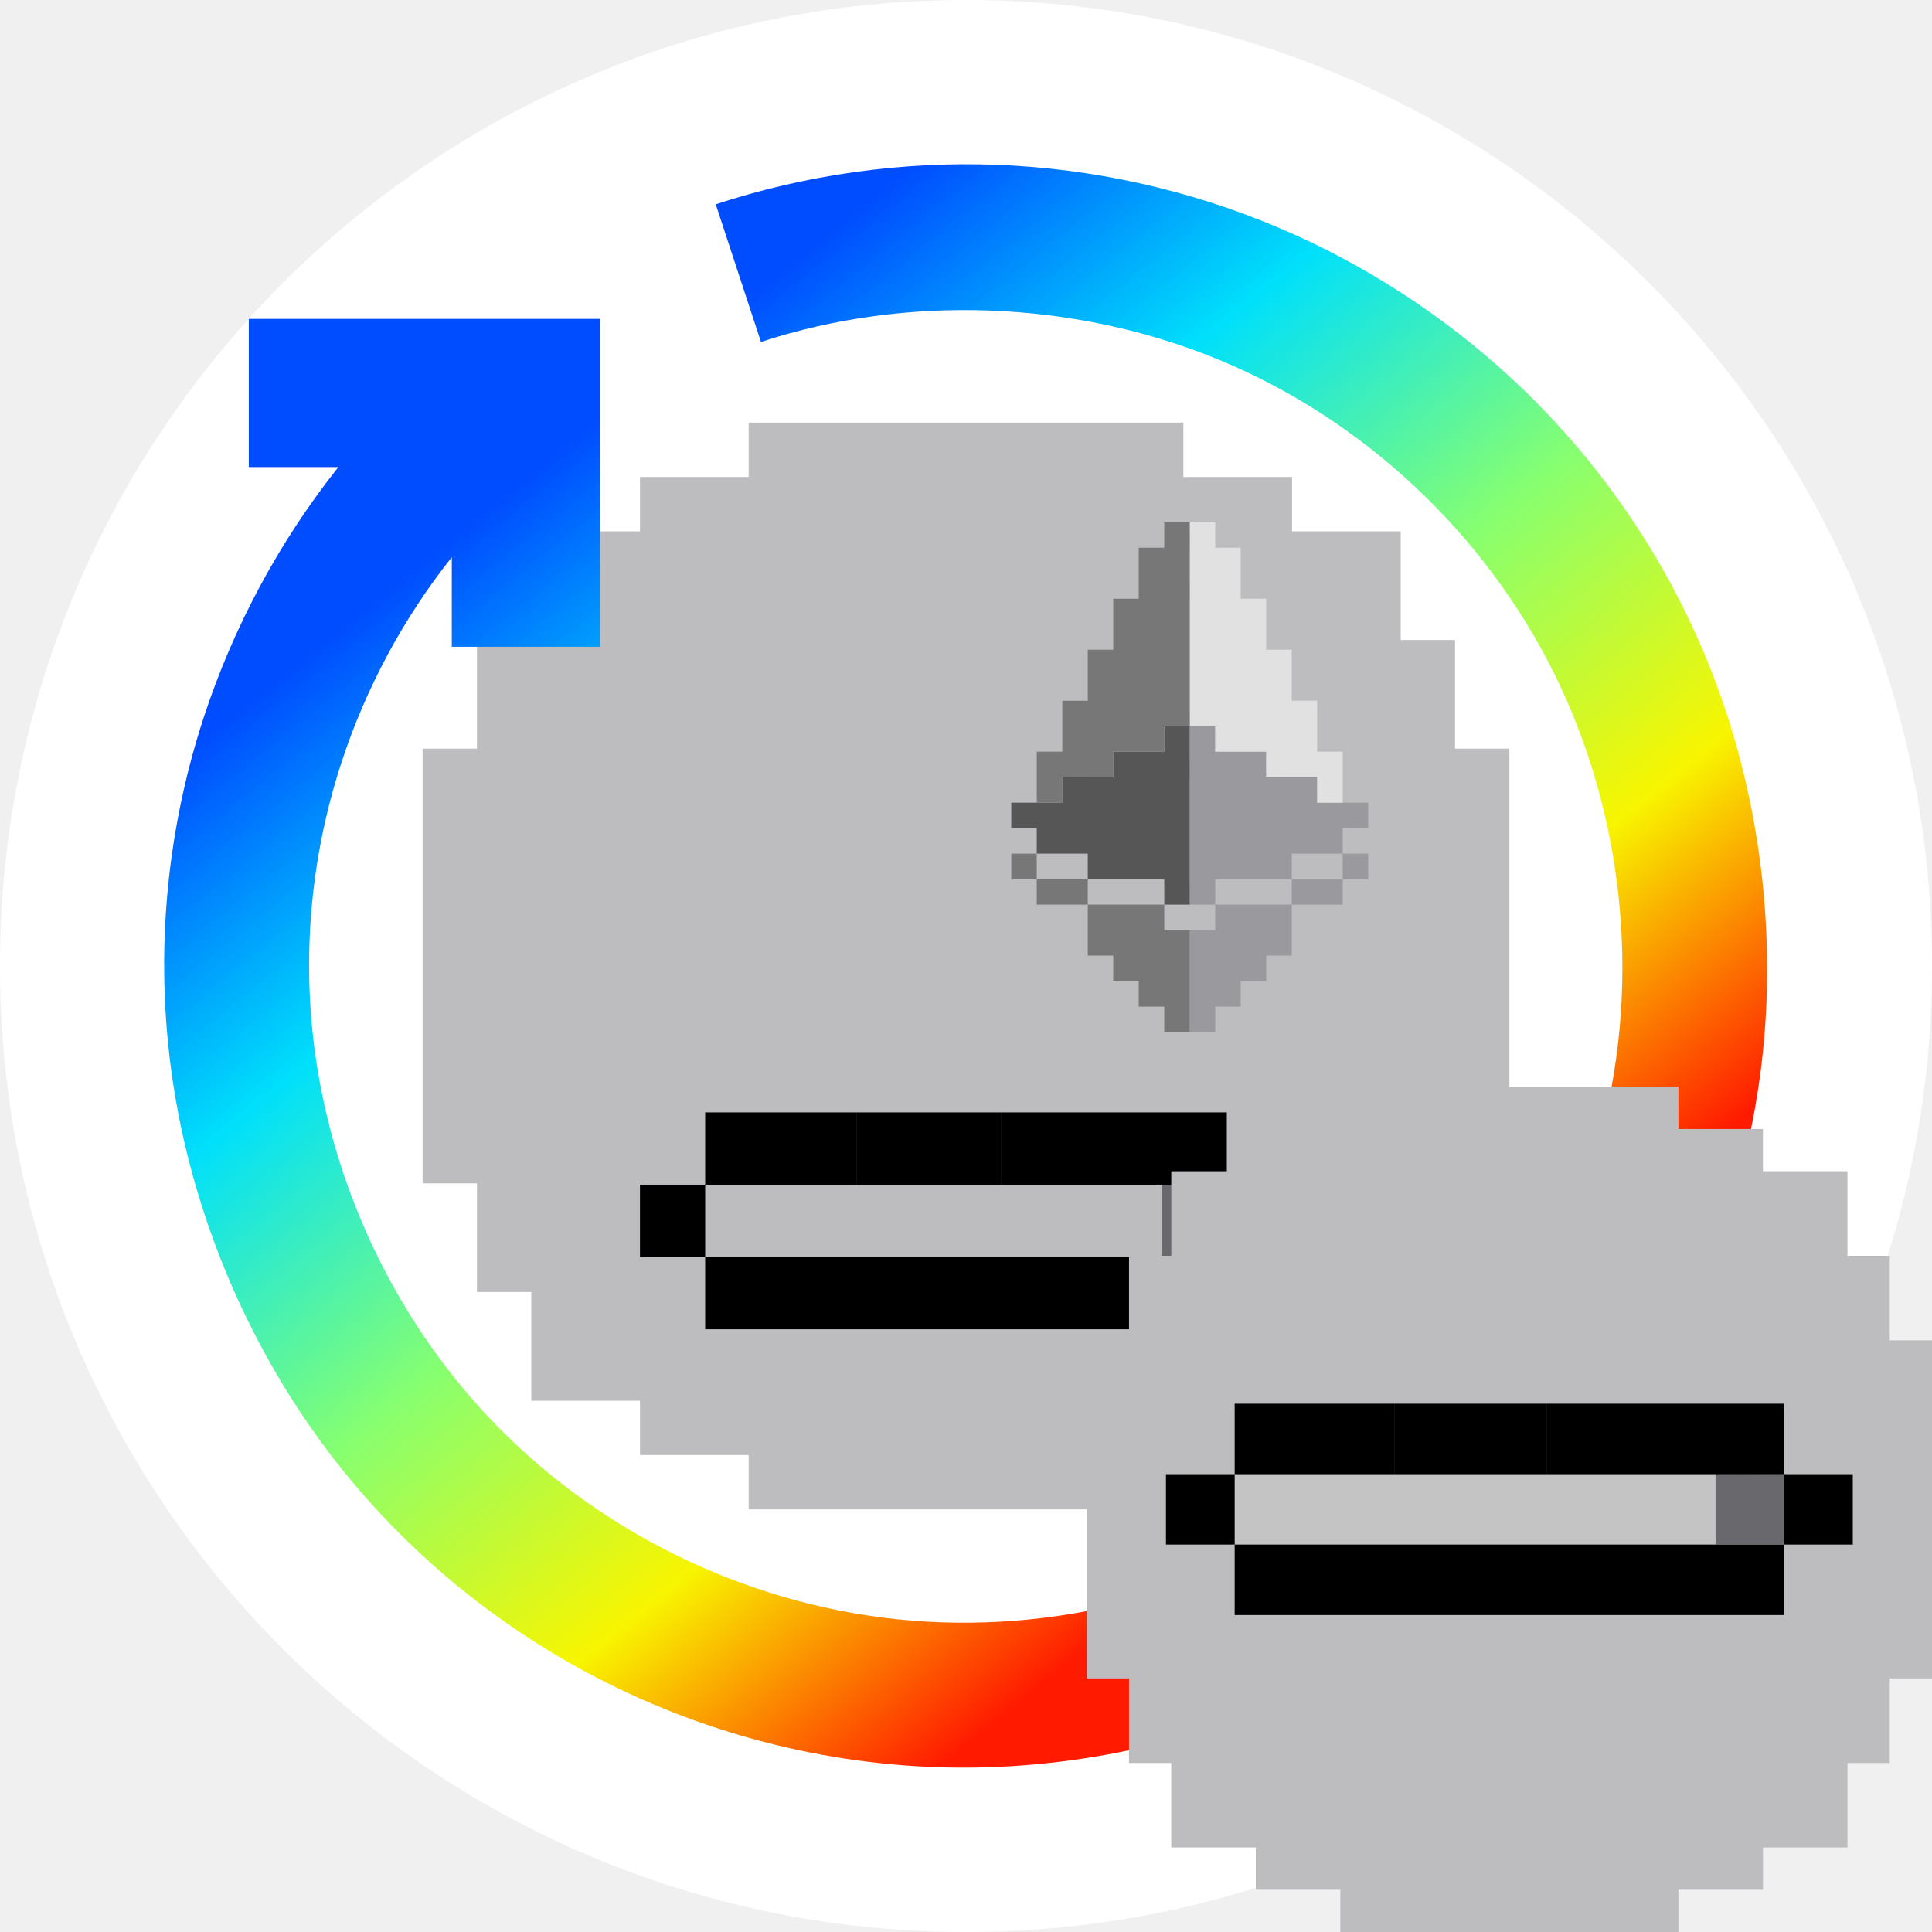
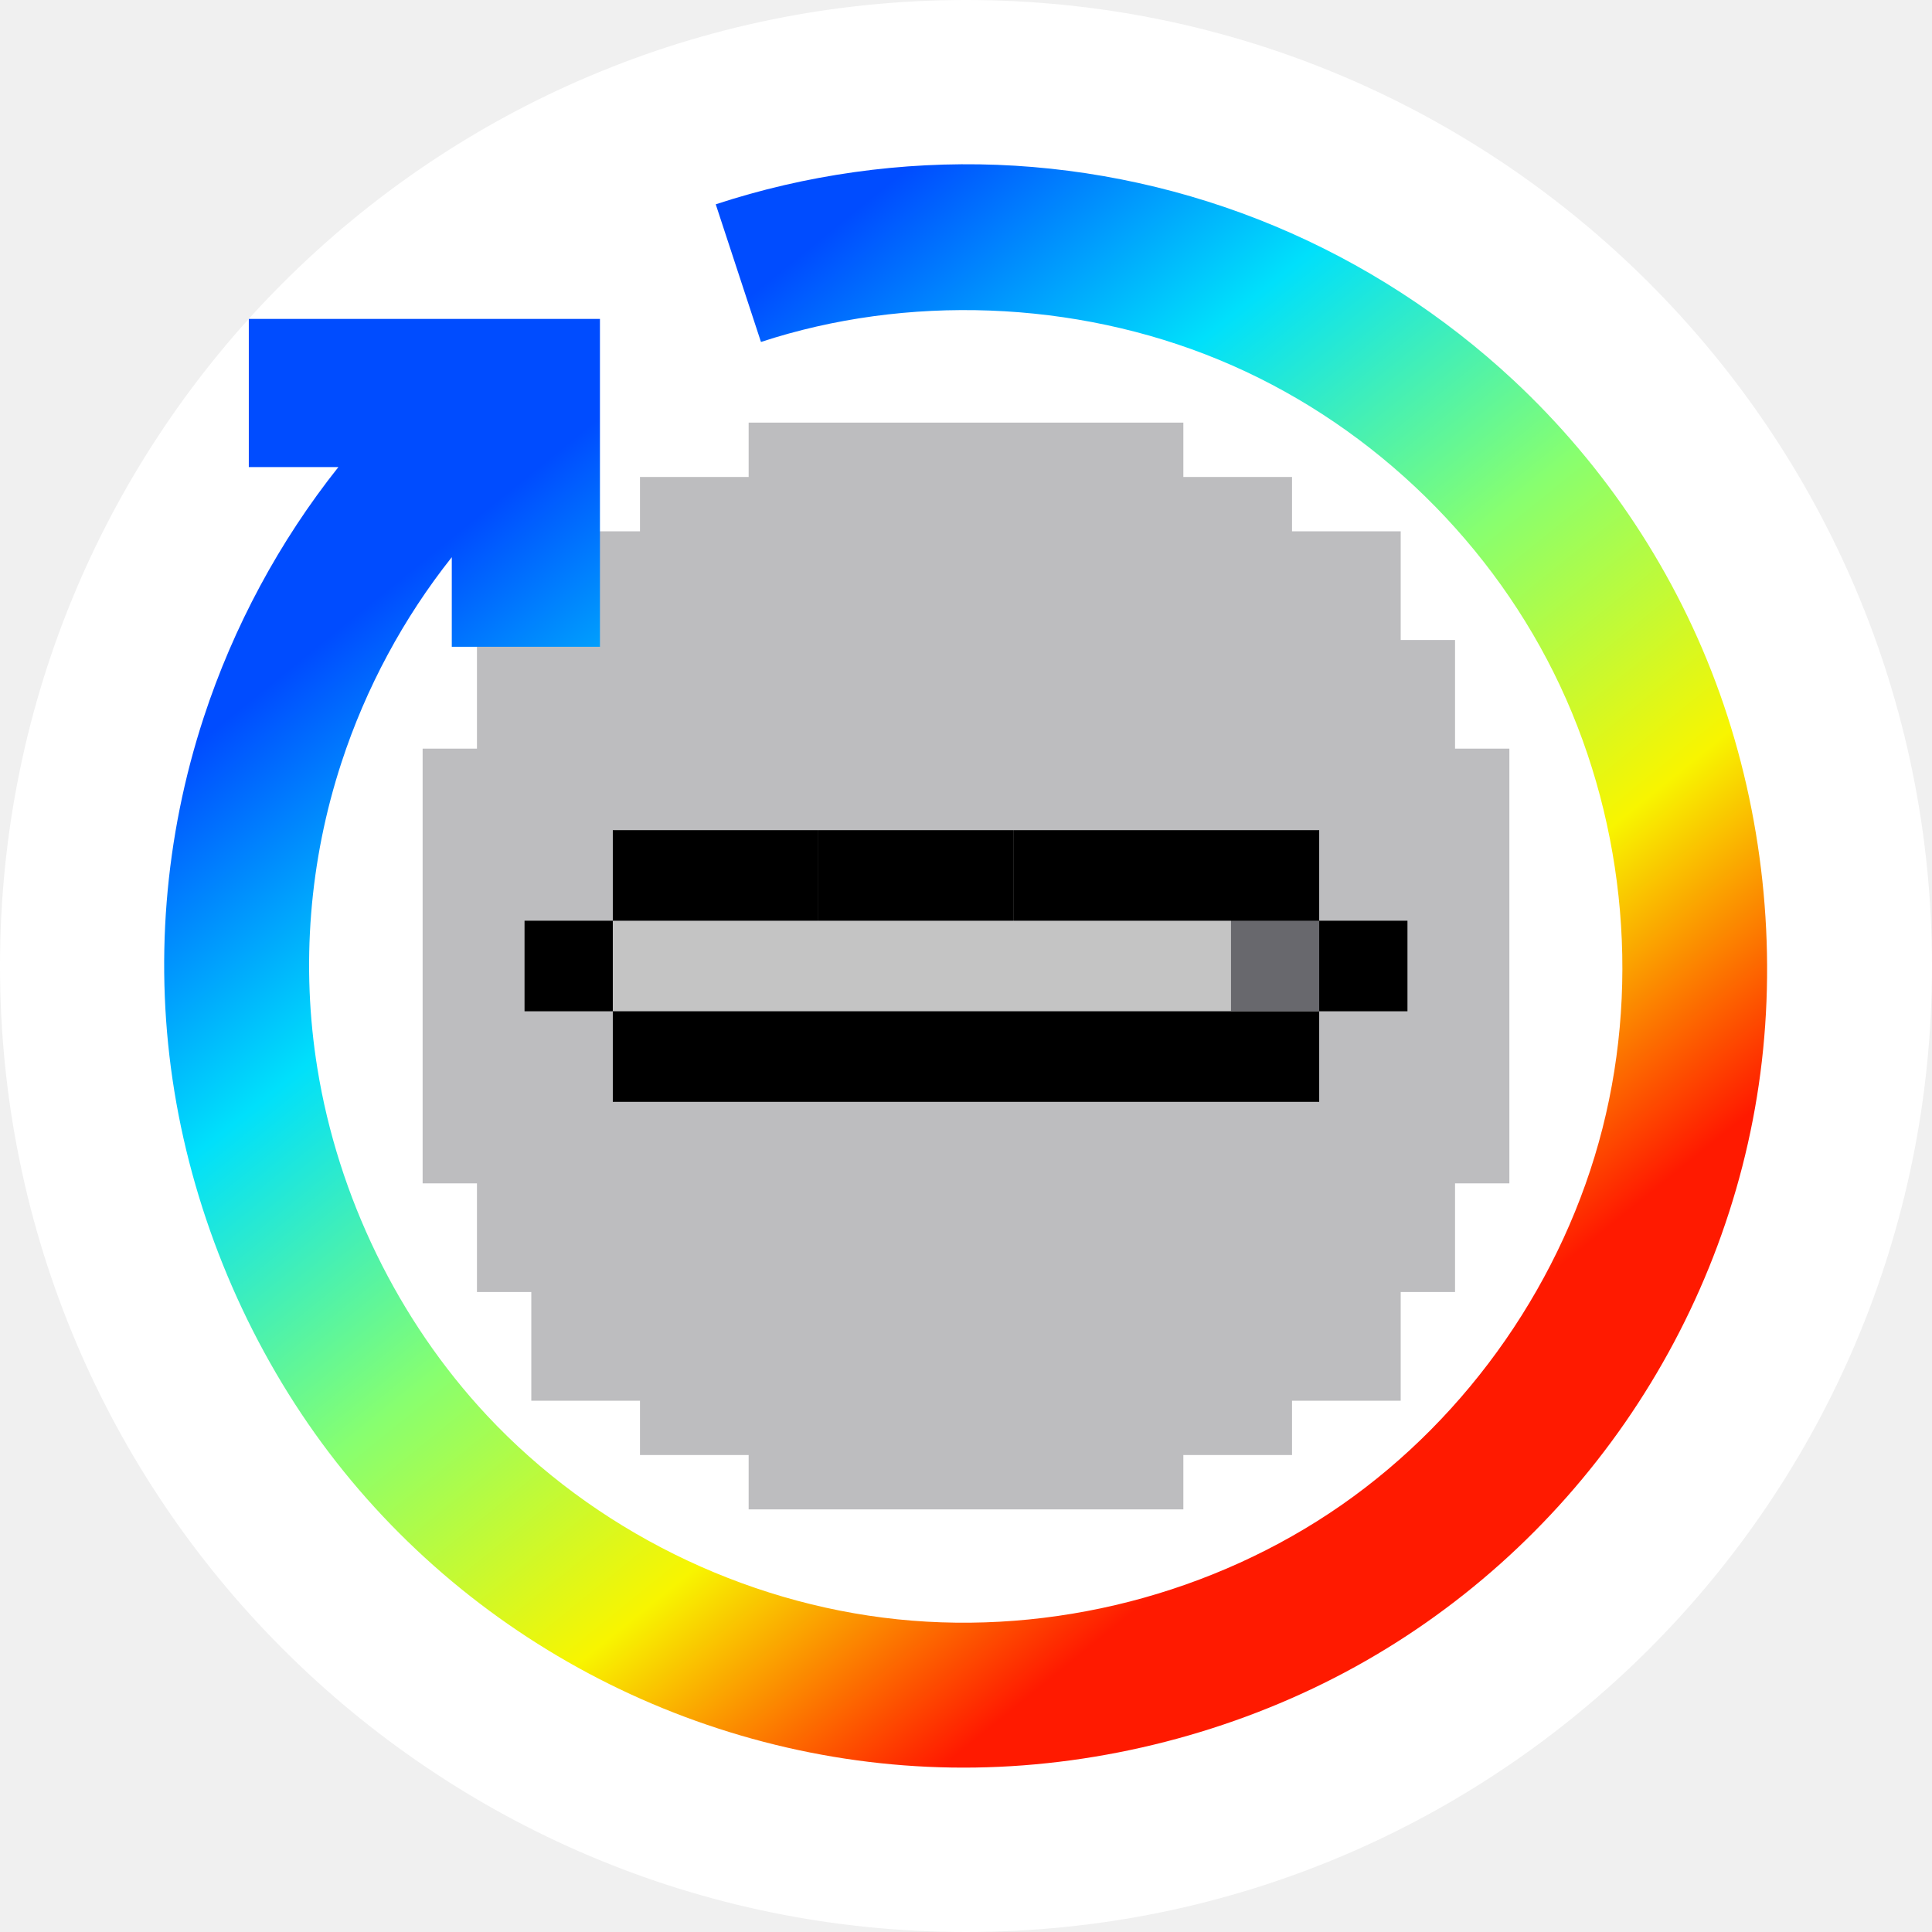
<svg xmlns="http://www.w3.org/2000/svg" width="32" height="32" viewBox="0 0 32 32" fill="none">
  <path d="M0 16C0 7.163 7.163 0 16 0V0C24.837 0 32 7.163 32 16V16C32 24.837 24.837 32 16 32V32C7.163 32 0 24.837 0 16V16Z" fill="white" />
  <g clip-path="url(#clip0_144_582744)">
-     <g clip-path="url(#clip1_144_582744)">
-       <path d="M19.6 7.9V7H12.4V7.9H10.6V8.8H8.8V10.6H7.9V12.4H7V19.6H7.9V21.4H8.8V23.2H10.6V24.1H12.4V25H19.6V24.1H21.4V23.2H23.2V21.4H24.1V19.6H25V12.4H24.1V10.6H23.2V8.8H21.4V7.9H19.6Z" fill="#BDBDBF" />
-       <path d="M20.32 19.619L19.24 19.614V20.816H20.32V19.619Z" fill="#68686D" />
-       <path d="M19.24 19.622H11.68V20.82H19.24V19.622Z" fill="#BDBDBF" />
-       <path fill-rule="evenodd" clip-rule="evenodd" d="M20.32 18.425H16.585V19.622H20.32V20.82H17.781V22.017H20.32V20.82H21.4V19.622H20.32V18.425ZM17.781 20.82H14.191V22.017H17.781V20.82ZM11.68 20.82V19.622H10.6V20.82H11.68V22.017H14.191V20.82H11.68ZM16.585 18.425H14.19V19.622H16.584V18.425H16.585ZM14.191 18.425H11.68V19.622H14.191V18.425Z" fill="black" />
-       <path fill-rule="evenodd" clip-rule="evenodd" d="M20.972 15.828V16.25L20.55 16.25V16.673H20.128V17.095H19.706V16.673V16.25V15.828V15.406H20.128V14.984H20.55L20.972 14.984H21.395V15.406V15.828H20.972ZM21.395 14.562V14.984H21.817H22.239V14.562H22.661V14.139H22.239V13.717H22.661V13.295H22.239H21.817V12.872H21.395L20.972 12.873V12.45H20.55H20.128V12.028H19.706V12.45V12.872V13.295V13.717V14.139V14.561V14.984L20.128 14.984V14.562H20.55H20.972H21.395ZM21.395 14.139H21.817H22.239V14.562H21.817H21.395V14.139Z" fill="#99999E" />
-       <path fill-rule="evenodd" clip-rule="evenodd" d="M19.284 12.028V12.45H18.861H18.439V12.873H18.017L17.595 12.872V13.295L17.172 13.295L16.75 13.295V13.717H17.172V14.139L18.017 14.139L18.017 14.562L18.439 14.562H18.861H19.284L19.284 14.984H19.706L19.705 14.561V14.139V13.717L19.705 13.295V12.873H19.706L19.705 12.45V12.038L19.705 12.028H19.284ZM18.017 14.139L17.172 14.139H17.595L18.017 14.139Z" fill="#565656" />
-       <path fill-rule="evenodd" clip-rule="evenodd" d="M20.55 9.917V9.494V9.072H20.128V8.65H19.706V9.072V9.494V9.917V10.339V10.761V11.184V11.606V12.028H20.128V12.45H20.55H20.972V12.873H21.395H21.817V13.295H22.239V12.873V12.45H21.817V12.028V11.606H21.395V11.184V10.761H20.972V10.339V9.917L20.55 9.917Z" fill="#E1E1E1" />
-       <path fill-rule="evenodd" clip-rule="evenodd" d="M18.861 9.494V9.917L18.439 9.917V10.339V10.761L18.017 10.761V11.184L18.017 11.606L17.595 11.606V12.028V12.45H17.172V12.873V13.295H17.595V12.873H18.017H18.439V12.45L18.861 12.45H19.284L19.284 12.028H19.706L19.705 11.606V11.184V10.761V10.339V9.917L19.284 9.917L19.706 9.917L19.705 9.494V9.072L19.706 9.072L19.705 8.65H19.284V9.072H18.861V9.494ZM17.172 14.562H17.595L18.017 14.562V14.984L17.595 14.984H17.172V14.562ZM17.172 14.562H16.75V14.139H17.172V14.562ZM18.017 15.828V15.406V14.984V15.828ZM19.284 16.673H18.861V16.25L18.439 16.25V15.828H18.017V14.984H18.439L18.861 14.984H19.284V15.406H19.706V15.828V16.25V16.673L19.706 17.095H19.284V16.673Z" fill="#777777" />
-     </g>
+     <path d="M19.6 7.9V7H12.4V7.9H10.6V8.8H8.8V10.6H7.9V12.4H7V19.6H7.9V21.4H8.8V23.2H10.6V24.1H12.4V25H19.6V24.1H21.4V23.2H23.2V21.4H24.1V19.6H25V12.4H24.1V10.6H23.2V8.8H21.4V7.9H19.6Z" fill="#BDBDBF" />
+     <path d="M21.85 15.245L20.388 15.24V16.745H21.85V15.245Z" fill="#68686D" />
+     <path d="M20.387 15.25H10.15V16.75H20.387V15.25Z" fill="#C4C4C4" />
+     <path fill-rule="evenodd" clip-rule="evenodd" d="M21.85 13.75H16.792V15.25H21.85V16.75H18.412V18.25H21.85V16.75H23.312V15.25H21.85V13.75ZM18.412 16.75H13.55V18.25H18.412V16.75ZM10.15 16.75V15.25H8.688V16.75H10.15V18.25H13.55V16.75H10.15ZM16.792 13.75H13.549V15.25H16.79V13.75H16.792ZM13.55 13.75H10.15V15.25H13.55V13.75Z" fill="black" />
  </g>
  <path fill-rule="evenodd" clip-rule="evenodd" d="M11.855 3.384C13.345 2.894 14.938 2.67 16.516 2.73C18.095 2.791 19.658 3.136 21.113 3.744C22.569 4.352 23.915 5.223 25.068 6.298C26.592 7.719 27.775 9.498 28.485 11.487C29.195 13.476 29.432 15.676 29.158 17.771C28.884 19.866 28.1 21.855 26.914 23.566C25.728 25.277 24.14 26.708 22.275 27.7C20.41 28.692 18.267 29.244 16.154 29.276C14.042 29.308 11.96 28.82 10.095 27.895C8.231 26.97 6.584 25.606 5.333 23.904C4.082 22.201 3.227 20.159 2.888 18.075C2.549 15.991 2.725 13.865 3.375 11.881C3.866 10.382 4.628 8.964 5.605 7.736H4.121V5.282H9.937V10.713H7.483V9.229C6.683 10.236 6.059 11.397 5.657 12.626C5.124 14.251 4.981 15.995 5.257 17.697C5.599 19.814 6.589 21.865 8.067 23.446C9.834 25.336 12.3 26.554 14.866 26.821C17.432 27.087 20.099 26.403 22.218 24.929C24.336 23.454 25.905 21.19 26.542 18.69C27.179 16.189 26.884 13.452 25.735 11.142C24.587 8.832 22.584 6.948 20.189 5.959C17.795 4.969 15.008 4.874 12.604 5.664L11.855 3.384Z" fill="url(#paint0_linear_144_582744)" />
-   <g clip-path="url(#clip2_144_582744)">
-     <path d="M27.8 18.7V18H22.2V18.7H20.8V19.4H19.4V20.8H18.7V22.2H18V27.8H18.7V29.2H19.4V30.6H20.8V31.3H22.2V32H27.8V31.3H29.2V30.6H30.6V29.2H31.3V27.8H32V22.2H31.3V20.8H30.6V19.4H29.2V18.7H27.8Z" fill="#BDBDBF" />
-     <path d="M29.55 24.413L28.413 24.409V25.58H29.55V24.413Z" fill="#68686D" />
-     <path d="M28.413 24.417H20.45V25.583H28.413V24.417Z" fill="#C4C4C4" />
-     <path fill-rule="evenodd" clip-rule="evenodd" d="M29.55 23.25H25.616V24.417H29.55V25.583H26.876V26.75H29.55V25.583H30.688V24.417H29.55V23.25ZM26.876 25.583H23.095V26.75H26.876V25.583ZM20.45 25.583V24.417H19.312V25.583H20.45V26.75H23.095V25.583H20.45ZM25.616 23.25H23.094V24.417H25.615V23.25H25.616ZM23.095 23.25H20.45V24.417H23.095V23.25Z" fill="black" />
-   </g>
  <defs>
    <linearGradient id="paint0_linear_144_582744" x1="2.044" y1="13.297" x2="15.222" y2="29.576" gradientUnits="userSpaceOnUse">
      <stop stop-color="#004CFF" />
      <stop offset="0.252" stop-color="#00E0FB" />
      <stop offset="0.506" stop-color="#87FF70" />
      <stop offset="0.755" stop-color="#F8F500" />
      <stop offset="1" stop-color="#FF1A00" />
    </linearGradient>
    <clipPath id="clip0_144_582744">
      <rect width="18" height="18" fill="white" transform="translate(7 7)" />
    </clipPath>
-     <clipPath id="clip1_144_582744">
-       <rect width="18" height="18" fill="white" transform="translate(7 7)" />
-     </clipPath>
-     <clipPath id="clip2_144_582744">
-       <rect width="14" height="14" fill="white" transform="translate(18 18)" />
-     </clipPath>
  </defs>
</svg>
